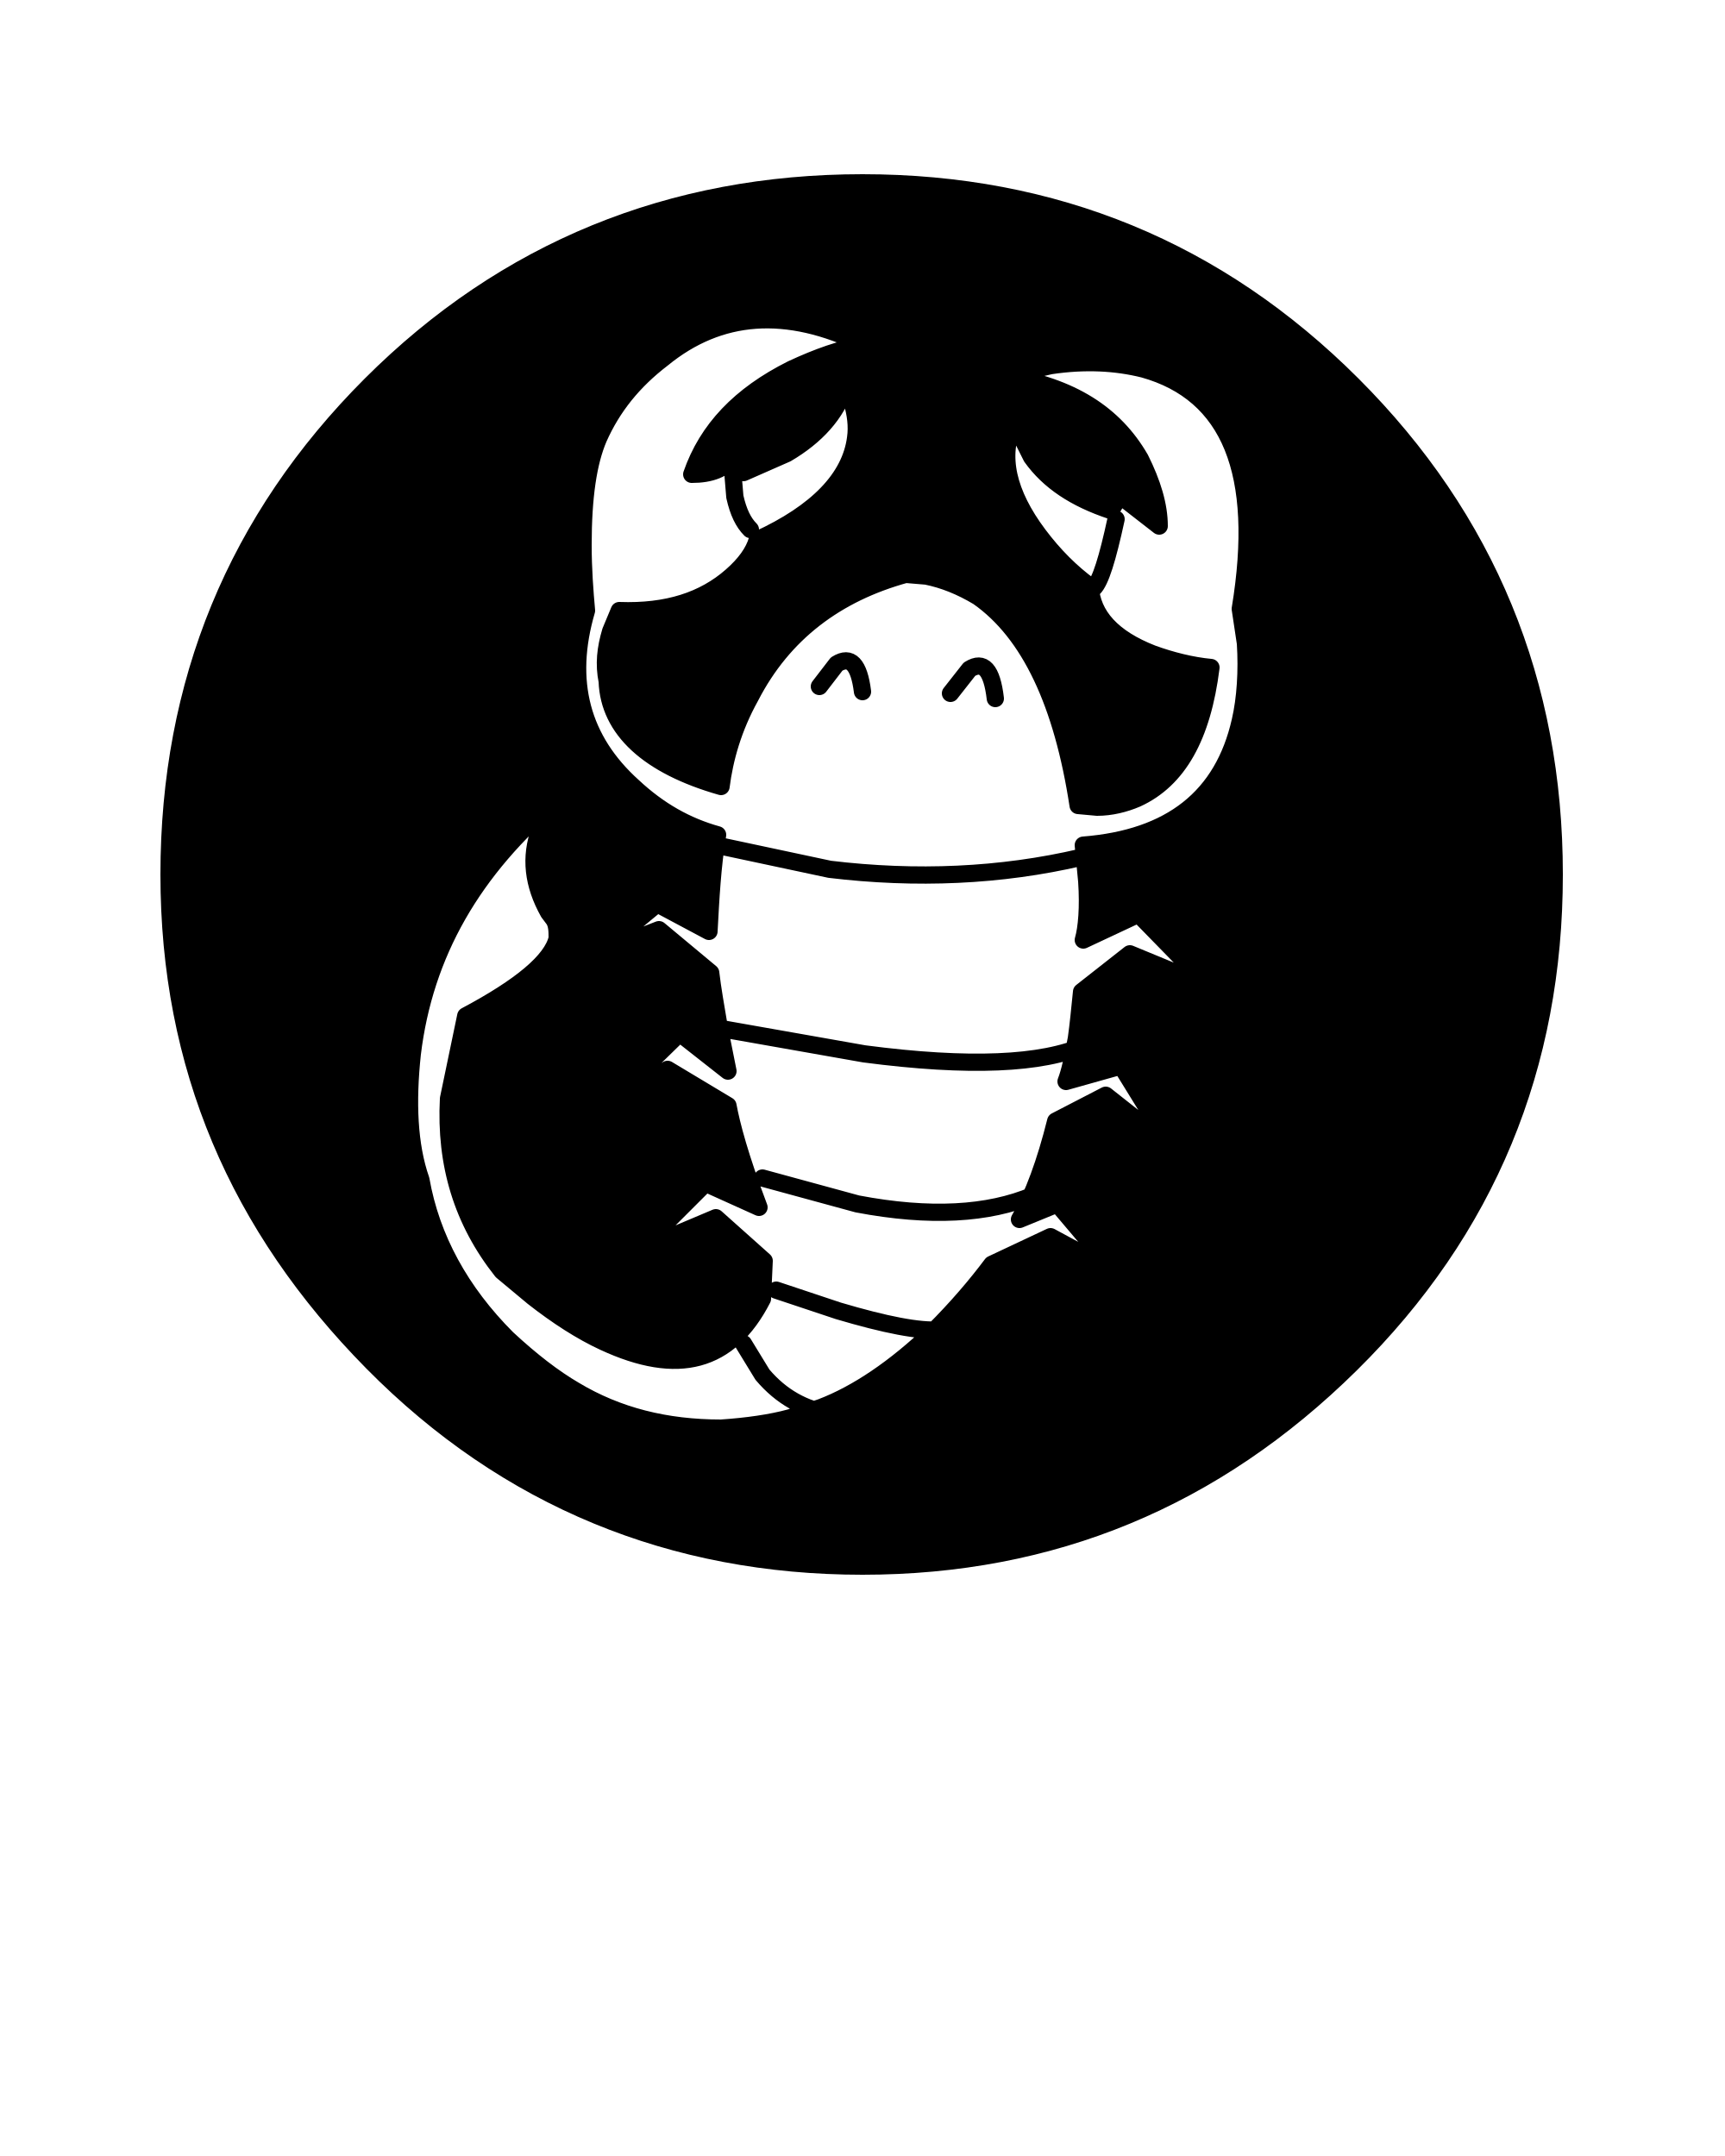
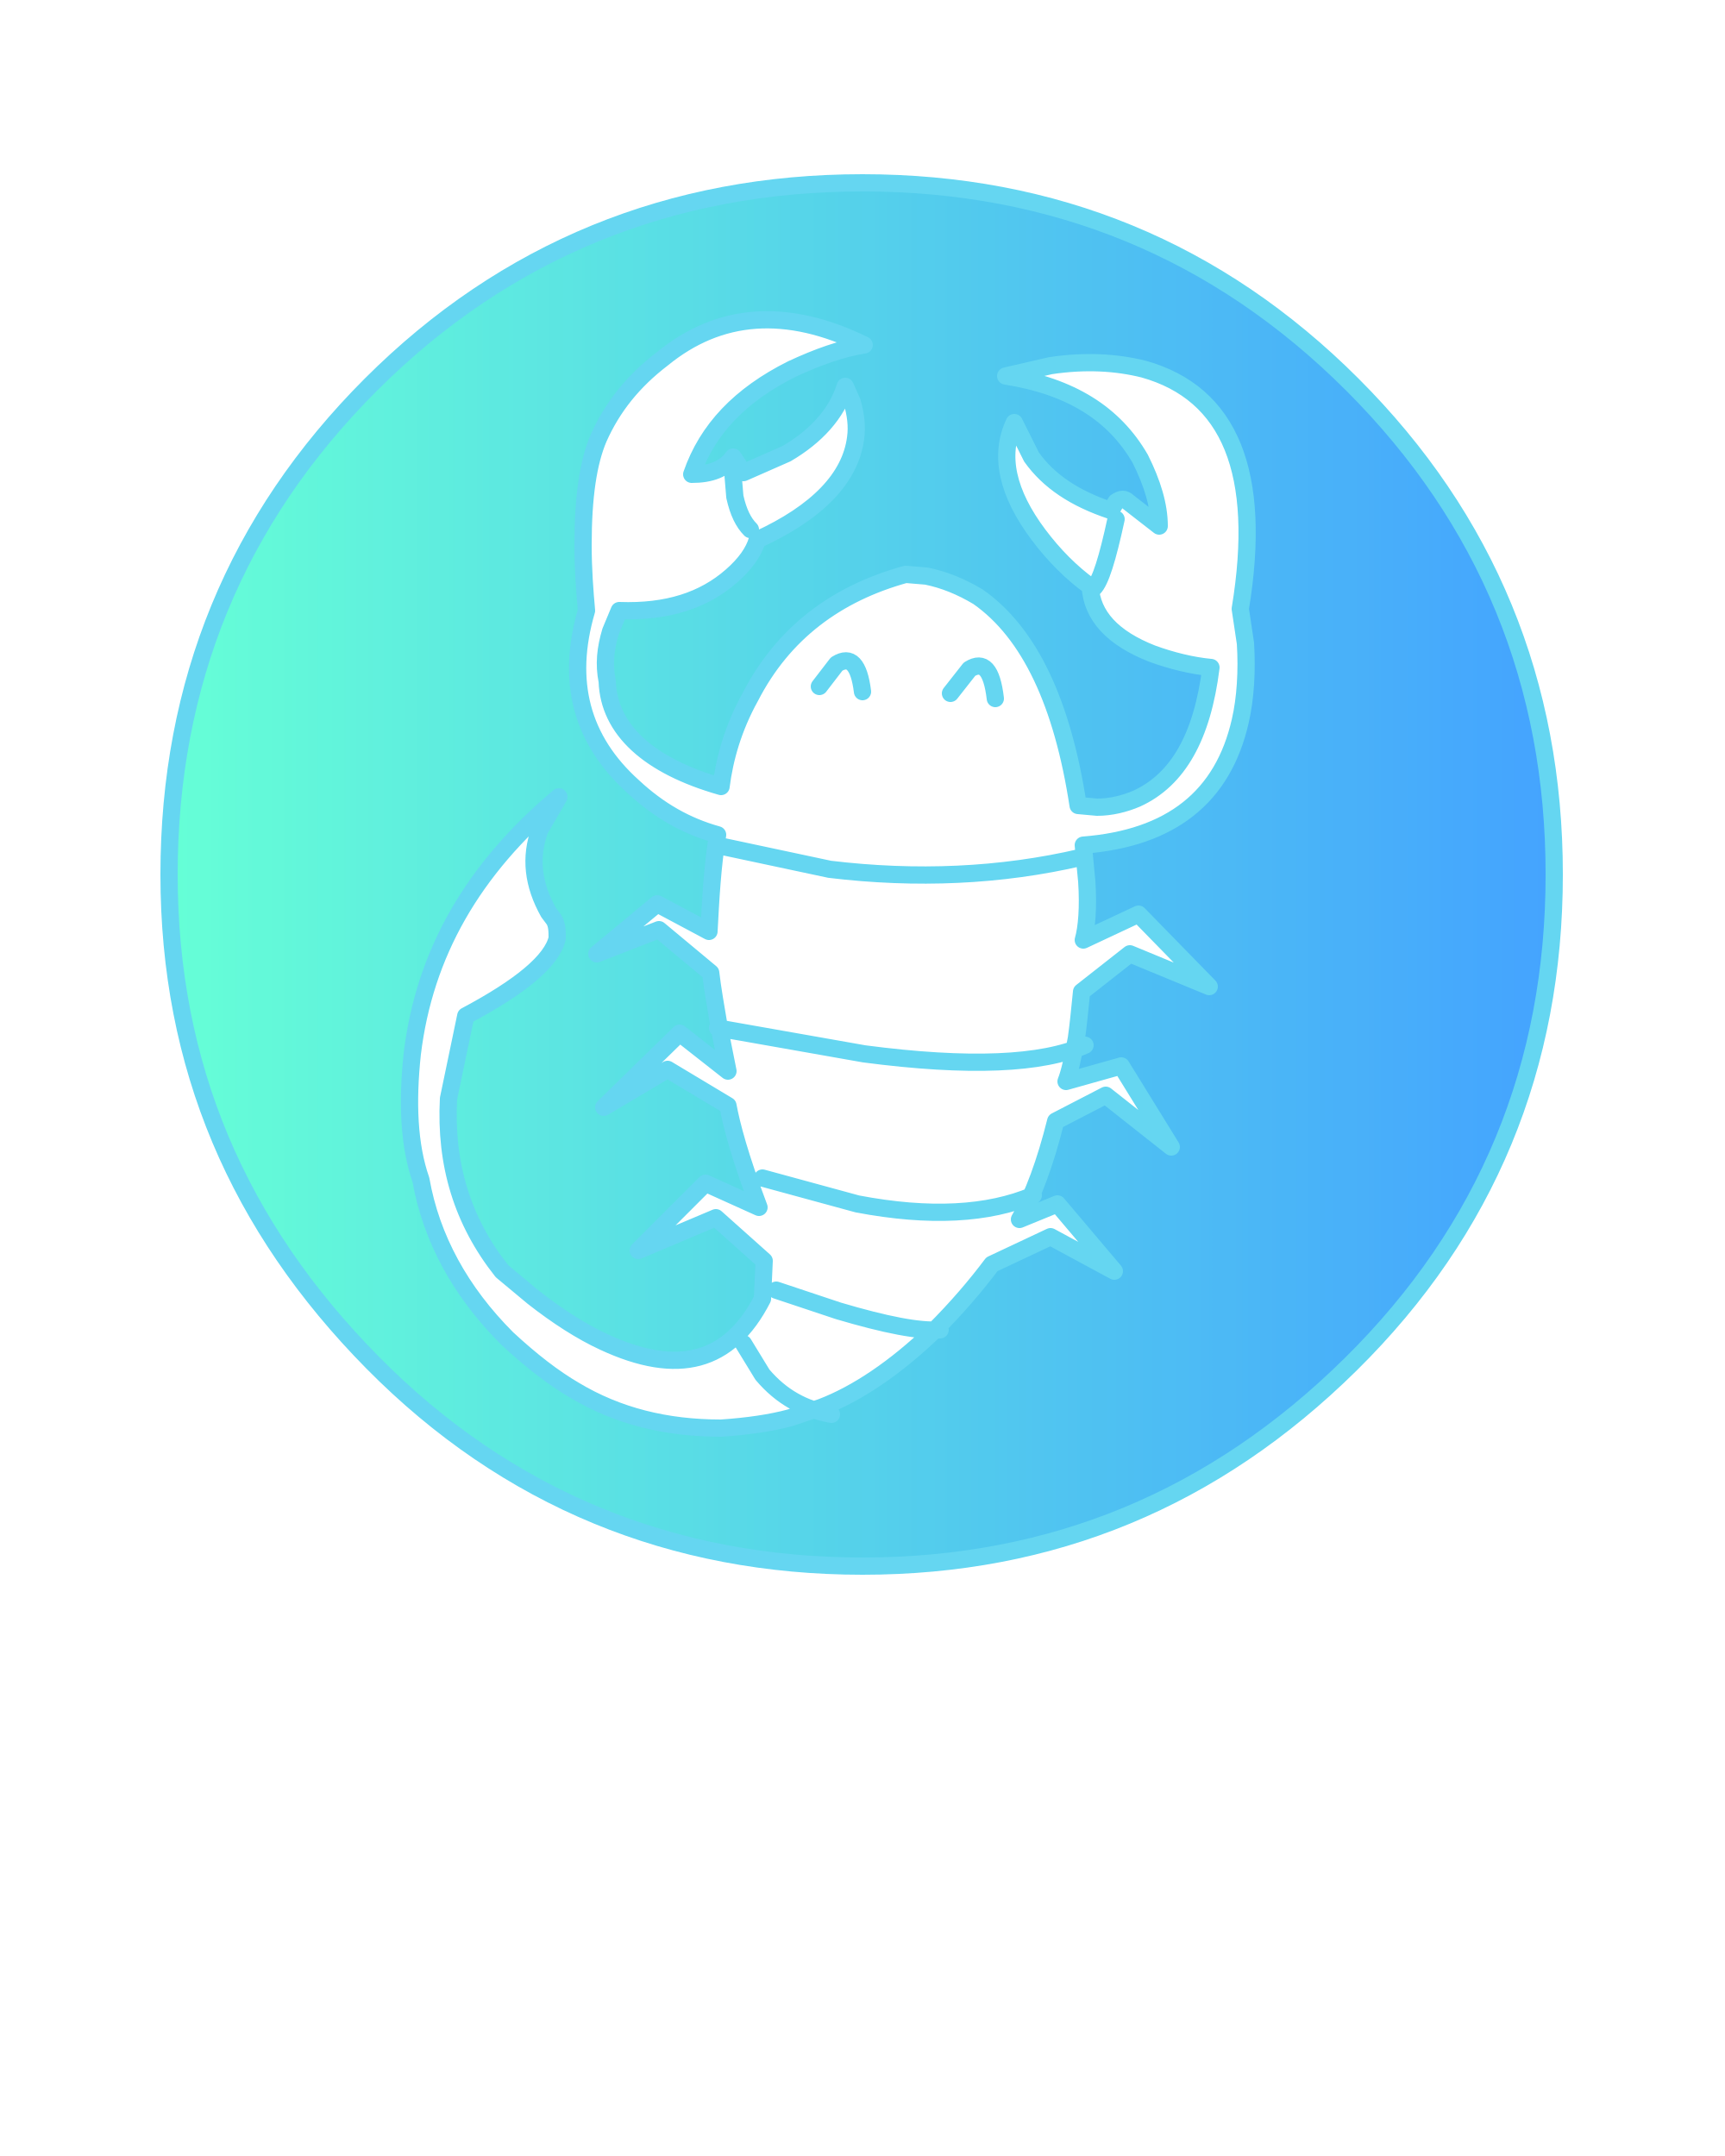
- <svg xmlns="http://www.w3.org/2000/svg" version="1.1" id="Layer_1" x="0px" y="0px" viewBox="0 0 100 125" style="enable-background:new 0 0 100 125;" xml:space="preserve">
+ <svg xmlns="http://www.w3.org/2000/svg" version="1.1" id="Layer_1" opacity="0.8" x="0px" y="0px" viewBox="0 0 100 125" style="enable-background:new 0 0 100 125;" xml:space="preserve">
  <style type="text/css">
- 	.st0{fill:none;stroke:#000000;stroke-linecap:round;stroke-linejoin:round;}
+ 	.st0{fill:url(#SVGID_1_);}
+ 	.st1{fill:none;stroke:#3ECCED;stroke-linecap:round;stroke-linejoin:round;}
</style>
  <g transform="matrix( 1, 0, 0, 1, 0,0) ">
    <g>
      <g id="b">
-         <path d="M78.3,22.3C70.5,14.5,61,10.6,50,10.6s-20.6,3.9-28.4,11.7S9.8,39.6,9.8,50.7s3.9,20.6,11.7,28.4S38.9,90.8,50,90.8     s20.6-3.9,28.4-11.8s11.8-17.3,11.8-28.4S86.2,30.1,78.3,22.3 M61.2,21.3c2-0.3,3.8-0.2,5.4,0.2c5,1.4,6.9,6,5.6,13.9l0.3,2     c0.1,1.6,0,3.2-0.3,4.5c-1,4.4-4,6.8-9.1,7.2l0.2,2.1c0.1,1.5,0,2.7-0.2,3.4l3.2-1.5l4.1,4.2l-4.6-1.9l-2.8,2.2     c-0.1,1-0.2,1.9-0.3,2.7c-0.2,1.2-0.4,2-0.6,2.5l3.2-0.9l2.9,4.7l-3.8-3l-2.9,1.5c-0.6,2.4-1.3,4.3-2.1,5.7l2.2-0.9l3.3,3.9     l-3.7-2l-3.4,1.6c-0.9,1.2-2,2.5-3.4,3.9c-2.2,2.1-4.4,3.6-6.5,4.4c-0.6,0.3-1.2,0.5-1.8,0.6c-1.1,0.3-2.5,0.5-4,0.6     c-3.2,0-6-0.7-8.5-2.2c-1.2-0.7-2.5-1.7-3.9-3c-2.7-2.7-4.4-5.8-5-9.2c-0.7-2-0.8-4.5-0.5-7.3c0.7-5.8,3.5-10.7,8.5-14.9     l-1.1,1.9c-0.6,1.6-0.4,3.2,0.5,4.8l0.3,0.4c0.2,0.3,0.2,0.7,0.2,1.1c-0.3,1.3-2.1,2.8-5.3,4.5l-1,4.8c-0.2,3.8,0.8,7.1,3.1,10     l1.8,1.5c1.4,1.1,2.8,2,4.1,2.6c4.3,2,7.3,1.2,9.2-2.5l0.1-2.2l-2.8-2.5l-4.5,1.9l3.9-3.9l3.1,1.4c-1.1-2.9-1.6-4.8-1.8-5.9     l-3.5-2.1L35,64.2l4.4-4.3l2.8,2.2l-0.5-2.5c-0.2-1.2-0.4-2.3-0.5-3.2l-3-2.5l-3.6,1.4l3.5-2.9l3,1.6c0.1-1.9,0.2-3.8,0.5-5.6     c-1.8-0.5-3.4-1.4-4.9-2.8c-3-2.7-3.9-6.1-2.7-10.2c-0.1-1.1-0.2-2.4-0.2-3.8c0-2.8,0.3-4.8,0.9-6.2c0.8-1.8,2-3.3,3.7-4.6     c3.3-2.7,7.2-3,11.7-0.8c-1.3,0.2-2.7,0.7-4.2,1.4c-3,1.5-4.9,3.5-5.8,6.1c1.1,0,1.9-0.3,2.4-1l0.6,0.9l2.5-1.1     c1.7-1,2.9-2.3,3.4-3.9l0.4,0.9c0.2,0.7,0.3,1.4,0.2,2.1c-0.3,2.3-2.2,4.3-5.7,5.9c-0.2,0.7-0.7,1.4-1.5,2.1     c-1.6,1.4-3.7,2.1-6.5,2l-0.5,1.2c-0.3,1-0.4,1.9-0.2,2.9c0.3,2.9,2.6,5,6.9,6.2c0.2-1.6,0.7-3.4,1.7-5.2c1.9-3.7,5-6,9-7.1     l1.2,0.1c1,0.2,2,0.6,3,1.2c3,2.1,4.9,6.2,5.8,12.1l1.1,0.1c0.8,0,1.6-0.2,2.3-0.5c2.4-1.1,3.8-3.6,4.3-7.6     c-1.1-0.1-2.3-0.4-3.4-0.8c-2.3-0.9-3.5-2.2-3.6-3.9c-1.1-0.8-2.1-1.8-3-3c-1.8-2.4-2.3-4.6-1.4-6.5l1,2c1,1.4,2.5,2.4,4.6,3.1     l0.3-0.5c0.3-0.2,0.5-0.2,0.7,0l1.8,1.4c0-1.2-0.4-2.5-1.1-3.9c-1.5-2.6-4-4.2-7.8-4.8L61.2,21.3z" />
+         <linearGradient id="SVGID_1_" gradientUnits="userSpaceOnUse" x1="9.8" y1="50.7" x2="90.2" y2="50.7">
+           <stop offset="0" style="stop-color:#3FFFCC" />
+           <stop offset="1" style="stop-color:#158CFF" />
+         </linearGradient>
+         <path class="st0" d="M78.3,22.3C70.5,14.5,61,10.6,50,10.6s-20.6,3.9-28.4,11.7S9.8,39.6,9.8,50.7s3.9,20.6,11.7,28.4     S38.9,90.8,50,90.8S70.6,86.9,78.4,79s11.8-17.3,11.8-28.4S86.2,30.1,78.3,22.3 M61.2,21.3c2-0.3,3.8-0.2,5.4,0.2     c5,1.4,6.9,6,5.6,13.9l0.3,2c0.1,1.6,0,3.2-0.3,4.5c-1,4.4-4,6.8-9.1,7.2l0.2,2.1c0.1,1.5,0,2.7-0.2,3.4l3.2-1.5l4.1,4.2     l-4.6-1.9L63,57.6c-0.1,1-0.2,1.9-0.3,2.7c-0.2,1.2-0.4,2-0.6,2.5l3.2-0.9l2.9,4.7l-3.8-3l-2.9,1.5c-0.6,2.4-1.3,4.3-2.1,5.7     l2.2-0.9l3.3,3.9l-3.7-2l-3.4,1.6c-0.9,1.2-2,2.5-3.4,3.9c-2.2,2.1-4.4,3.6-6.5,4.4c-0.6,0.3-1.2,0.5-1.8,0.6     c-1.1,0.3-2.5,0.5-4,0.6c-3.2,0-6-0.7-8.5-2.2c-1.2-0.7-2.5-1.7-3.9-3c-2.7-2.7-4.4-5.8-5-9.2c-0.7-2-0.8-4.5-0.5-7.3     c0.7-5.8,3.5-10.7,8.5-14.9l-1.1,1.9c-0.6,1.6-0.4,3.2,0.5,4.8l0.3,0.4c0.2,0.3,0.2,0.7,0.2,1.1c-0.3,1.3-2.1,2.8-5.3,4.5l-1,4.8     c-0.2,3.8,0.8,7.1,3.1,10l1.8,1.5c1.4,1.1,2.8,2,4.1,2.6c4.3,2,7.3,1.2,9.2-2.5l0.1-2.2l-2.8-2.5l-4.5,1.9l3.9-3.9l3.1,1.4     c-1.1-2.9-1.6-4.8-1.8-5.9L39,62.1l-4,2.1l4.4-4.3l2.8,2.2l-0.5-2.5c-0.2-1.2-0.4-2.3-0.5-3.2l-3-2.5l-3.6,1.4l3.5-2.9l3,1.6     c0.1-1.9,0.2-3.8,0.5-5.6c-1.8-0.5-3.4-1.4-4.9-2.8c-3-2.7-3.9-6.1-2.7-10.2c-0.1-1.1-0.2-2.4-0.2-3.8c0-2.8,0.3-4.8,0.9-6.2     c0.8-1.8,2-3.3,3.7-4.6c3.3-2.7,7.2-3,11.7-0.8c-1.3,0.2-2.7,0.7-4.2,1.4c-3,1.5-4.9,3.5-5.8,6.1c1.1,0,1.9-0.3,2.4-1l0.6,0.9     l2.5-1.1c1.7-1,2.9-2.3,3.4-3.9l0.4,0.9c0.2,0.7,0.3,1.4,0.2,2.1c-0.3,2.3-2.2,4.3-5.7,5.9c-0.2,0.7-0.7,1.4-1.5,2.1     c-1.6,1.4-3.7,2.1-6.5,2l-0.5,1.2c-0.3,1-0.4,1.9-0.2,2.9c0.3,2.9,2.6,5,6.9,6.2c0.2-1.6,0.7-3.4,1.7-5.2c1.9-3.7,5-6,9-7.1     l1.2,0.1c1,0.2,2,0.6,3,1.2c3,2.1,4.9,6.2,5.8,12.1l1.1,0.1c0.8,0,1.6-0.2,2.3-0.5c2.4-1.1,3.8-3.6,4.3-7.6     c-1.1-0.1-2.3-0.4-3.4-0.8c-2.3-0.9-3.5-2.2-3.6-3.9c-1.1-0.8-2.1-1.8-3-3c-1.8-2.4-2.3-4.6-1.4-6.5l1,2c1,1.4,2.5,2.4,4.6,3.1     l0.3-0.5c0.3-0.2,0.5-0.2,0.7,0l1.8,1.4c0-1.2-0.4-2.5-1.1-3.9c-1.5-2.6-4-4.2-7.8-4.8L61.2,21.3z" />
      </g>
    </g>
    <g>
-       <path id="a" class="st0" d="M41.8,45.6c0.2-1.6,0.7-3.4,1.7-5.2c1.9-3.7,5-6,9-7.1l1.2,0.1c1,0.2,2,0.6,3,1.2    c3,2.1,4.9,6.2,5.8,12.1l1.1,0.1c0.8,0,1.6-0.2,2.3-0.5c2.4-1.1,3.8-3.6,4.3-7.6c-1.1-0.1-2.3-0.4-3.4-0.8    c-2.3-0.9-3.5-2.2-3.6-3.9c-1.1-0.8-2.1-1.8-3-3c-1.8-2.4-2.3-4.6-1.4-6.5l1,2c1,1.4,2.5,2.4,4.6,3.1l0.3-0.5    c0.3-0.2,0.5-0.2,0.7,0l1.8,1.4c0-1.2-0.4-2.5-1.1-3.9c-1.5-2.6-4-4.2-7.8-4.8l2.6-0.6c2-0.3,3.8-0.2,5.4,0.2    c5,1.4,6.9,6,5.6,13.9l0.3,2c0.1,1.6,0,3.2-0.3,4.5c-1,4.4-4,6.8-9.1,7.2l0.2,2.1c0.1,1.5,0,2.7-0.2,3.4l3.2-1.5l4.1,4.2l-4.6-1.9    l-2.8,2.2c-0.1,1-0.2,2-0.3,2.7c-0.2,1.1-0.4,2-0.6,2.5l3.2-0.9l2.9,4.7l-3.8-3l-2.9,1.5c-0.6,2.4-1.3,4.3-2.1,5.7l2.2-0.9    l3.3,3.9l-3.7-2l-3.4,1.6c-0.9,1.2-2,2.5-3.4,3.9c-2.2,2.1-4.4,3.6-6.5,4.4c-0.6,0.2-1.2,0.4-1.8,0.6c-1.1,0.3-2.5,0.5-4,0.6    c-3.2,0-6-0.7-8.5-2.2c-1.2-0.7-2.5-1.7-3.9-3c-2.7-2.7-4.4-5.8-5-9.2c-0.7-2-0.8-4.5-0.5-7.3c0.7-5.8,3.5-10.7,8.5-14.9l-1.1,1.9    c-0.6,1.6-0.4,3.2,0.5,4.8l0.3,0.4c0.2,0.3,0.2,0.7,0.2,1.1c-0.3,1.3-2.1,2.8-5.3,4.5l-1,4.8c-0.2,3.8,0.8,7.1,3.1,10l1.8,1.5    c1.4,1.1,2.8,2,4.1,2.6c4.3,2,7.3,1.2,9.2-2.5l0.1-2.2l-2.8-2.5l-4.5,1.9l3.9-3.9l3.1,1.4c-1.1-2.9-1.6-4.8-1.8-5.9l-3.5-2.1    L35,64.2l4.4-4.3l2.8,2.2l-0.5-2.5c-0.2-1.2-0.4-2.3-0.5-3.2l-3-2.5l-3.6,1.4l3.5-2.9l3,1.6c0.1-1.9,0.2-3.8,0.5-5.6    c-1.8-0.5-3.4-1.4-4.9-2.8c-3-2.7-3.9-6.1-2.7-10.2c-0.1-1.1-0.2-2.4-0.2-3.8c0-2.8,0.3-4.8,0.9-6.2c0.8-1.8,2-3.3,3.7-4.6    c3.3-2.7,7.2-3,11.7-0.8c-1.3,0.2-2.7,0.7-4.2,1.4c-3,1.5-4.9,3.5-5.8,6.1c1.1,0,1.9-0.3,2.4-1l0.6,0.9l2.5-1.1    c1.7-1,2.9-2.3,3.4-3.9l0.4,0.9c0.2,0.7,0.3,1.4,0.2,2.1c-0.3,2.3-2.2,4.3-5.7,5.9c-0.2,0.7-0.7,1.4-1.5,2.1    c-1.6,1.4-3.7,2.1-6.5,2l-0.5,1.2c-0.3,1-0.4,1.9-0.2,2.9C35.3,42.3,37.6,44.4,41.8,45.6z M42.5,27.6l0.1,1.2    c0.2,0.9,0.5,1.5,0.9,1.9 M47.5,39.8l1-1.3c0.8-0.5,1.3,0,1.5,1.6 M55.1,40.2l1.1-1.4c0.8-0.5,1.3,0,1.5,1.7 M64.7,30.1    c-0.5,2.3-0.9,3.6-1.3,4 M90.1,50.7c0,11.1-3.9,20.6-11.8,28.4S61,90.8,50,90.8s-20.6-3.9-28.4-11.8S9.8,61.8,9.8,50.7    s3.9-20.6,11.7-28.4S38.9,10.6,50,10.6s20.6,3.9,28.4,11.7S90.1,39.6,90.1,50.7z M41.6,59.6l8.5,1.5c6.1,0.8,10.3,0.6,12.8-0.5     M44.2,68.3l5.5,1.5c4.2,0.8,7.6,0.6,10.2-0.5 M45,74.8l3.6,1.2c2.7,0.8,4.7,1.2,5.9,1.1 M43.1,77.9l1.1,1.8c1.1,1.3,2.4,2,4,2.3     M42,49.1l6.1,1.3c5,0.6,9.9,0.4,14.6-0.7" />
+       <path id="a" class="st1" d="M41.8,45.6c0.2-1.6,0.7-3.4,1.7-5.2c1.9-3.7,5-6,9-7.1l1.2,0.1c1,0.2,2,0.6,3,1.2    c3,2.1,4.9,6.2,5.8,12.1l1.1,0.1c0.8,0,1.6-0.2,2.3-0.5c2.4-1.1,3.8-3.6,4.3-7.6c-1.1-0.1-2.3-0.4-3.4-0.8    c-2.3-0.9-3.5-2.2-3.6-3.9c-1.1-0.8-2.1-1.8-3-3c-1.8-2.4-2.3-4.6-1.4-6.5l1,2c1,1.4,2.5,2.4,4.6,3.1l0.3-0.5    c0.3-0.2,0.5-0.2,0.7,0l1.8,1.4c0-1.2-0.4-2.5-1.1-3.9c-1.5-2.6-4-4.2-7.8-4.8l2.6-0.6c2-0.3,3.8-0.2,5.4,0.2    c5,1.4,6.9,6,5.6,13.9l0.3,2c0.1,1.6,0,3.2-0.3,4.5c-1,4.4-4,6.8-9.1,7.2l0.2,2.1c0.1,1.5,0,2.7-0.2,3.4L66,53l4.1,4.2l-4.6-1.9    l-2.8,2.2c-0.1,1-0.2,2-0.3,2.7c-0.2,1.1-0.4,2-0.6,2.5l3.2-0.9l2.9,4.7l-3.8-3L61.2,65c-0.6,2.4-1.3,4.3-2.1,5.7l2.2-0.9l3.3,3.9    l-3.7-2l-3.4,1.6c-0.9,1.2-2,2.5-3.4,3.9c-2.2,2.1-4.4,3.6-6.5,4.4c-0.6,0.2-1.2,0.4-1.8,0.6c-1.1,0.3-2.5,0.5-4,0.6    c-3.2,0-6-0.7-8.5-2.2c-1.2-0.7-2.5-1.7-3.9-3c-2.7-2.7-4.4-5.8-5-9.2c-0.7-2-0.8-4.5-0.5-7.3c0.7-5.8,3.5-10.7,8.5-14.9l-1.1,1.9    c-0.6,1.6-0.4,3.2,0.5,4.8l0.3,0.4c0.2,0.3,0.2,0.7,0.2,1.1c-0.3,1.3-2.1,2.8-5.3,4.5l-1,4.8c-0.2,3.8,0.8,7.1,3.1,10l1.8,1.5    c1.4,1.1,2.8,2,4.1,2.6c4.3,2,7.3,1.2,9.2-2.5l0.1-2.2l-2.8-2.5L37,72.5l3.9-3.9L44,70c-1.1-2.9-1.6-4.8-1.8-5.9L38.7,62L35,64.2    l4.4-4.3l2.8,2.2l-0.5-2.5c-0.2-1.2-0.4-2.3-0.5-3.2l-3-2.5l-3.6,1.4l3.5-2.9l3,1.6c0.1-1.9,0.2-3.8,0.5-5.6    c-1.8-0.5-3.4-1.4-4.9-2.8c-3-2.7-3.9-6.1-2.7-10.2c-0.1-1.1-0.2-2.4-0.2-3.8c0-2.8,0.3-4.8,0.9-6.2c0.8-1.8,2-3.3,3.7-4.6    c3.3-2.7,7.2-3,11.7-0.8c-1.3,0.2-2.7,0.7-4.2,1.4c-3,1.5-4.9,3.5-5.8,6.1c1.1,0,1.9-0.3,2.4-1l0.6,0.9l2.5-1.1    c1.7-1,2.9-2.3,3.4-3.9l0.4,0.9c0.2,0.7,0.3,1.4,0.2,2.1c-0.3,2.3-2.2,4.3-5.7,5.9c-0.2,0.7-0.7,1.4-1.5,2.1    c-1.6,1.4-3.7,2.1-6.5,2l-0.5,1.2c-0.3,1-0.4,1.9-0.2,2.9C35.3,42.3,37.6,44.4,41.8,45.6z M42.5,27.6l0.1,1.2    c0.2,0.9,0.5,1.5,0.9,1.9 M47.5,39.8l1-1.3c0.8-0.5,1.3,0,1.5,1.6 M55.1,40.2l1.1-1.4c0.8-0.5,1.3,0,1.5,1.7 M64.7,30.1    c-0.5,2.3-0.9,3.6-1.3,4 M90.1,50.7c0,11.1-3.9,20.6-11.8,28.4S61,90.8,50,90.8S29.4,86.9,21.6,79S9.8,61.8,9.8,50.7    s3.9-20.6,11.7-28.4S38.9,10.6,50,10.6s20.6,3.9,28.4,11.7S90.1,39.6,90.1,50.7z M41.6,59.6l8.5,1.5c6.1,0.8,10.3,0.6,12.8-0.5     M44.2,68.3l5.5,1.5c4.2,0.8,7.6,0.6,10.2-0.5 M45,74.8l3.6,1.2c2.7,0.8,4.7,1.2,5.9,1.1 M43.1,77.9l1.1,1.8c1.1,1.3,2.4,2,4,2.3     M42,49.1l6.1,1.3c5,0.6,9.9,0.4,14.6-0.7" />
    </g>
  </g>
</svg>
